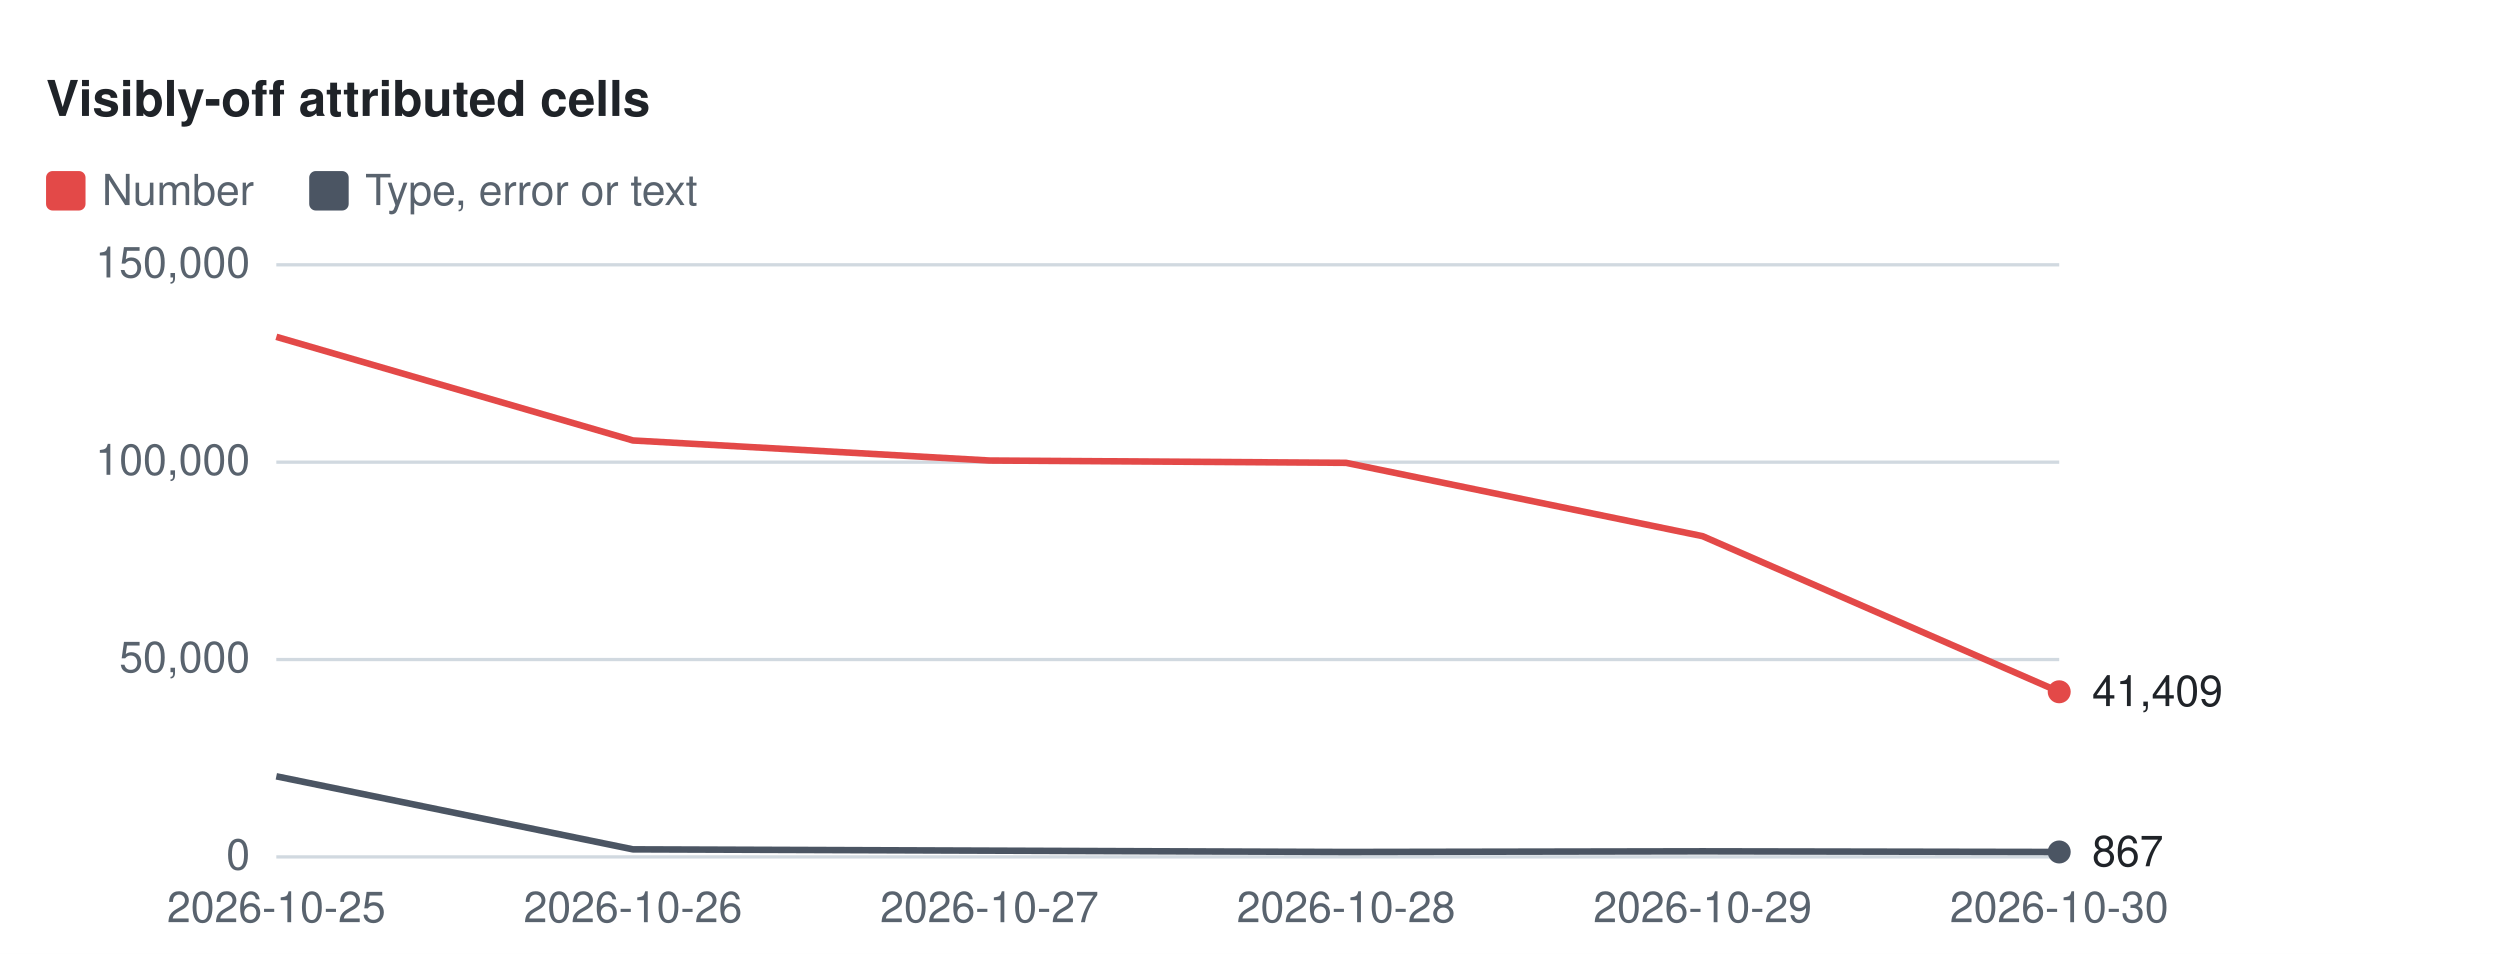
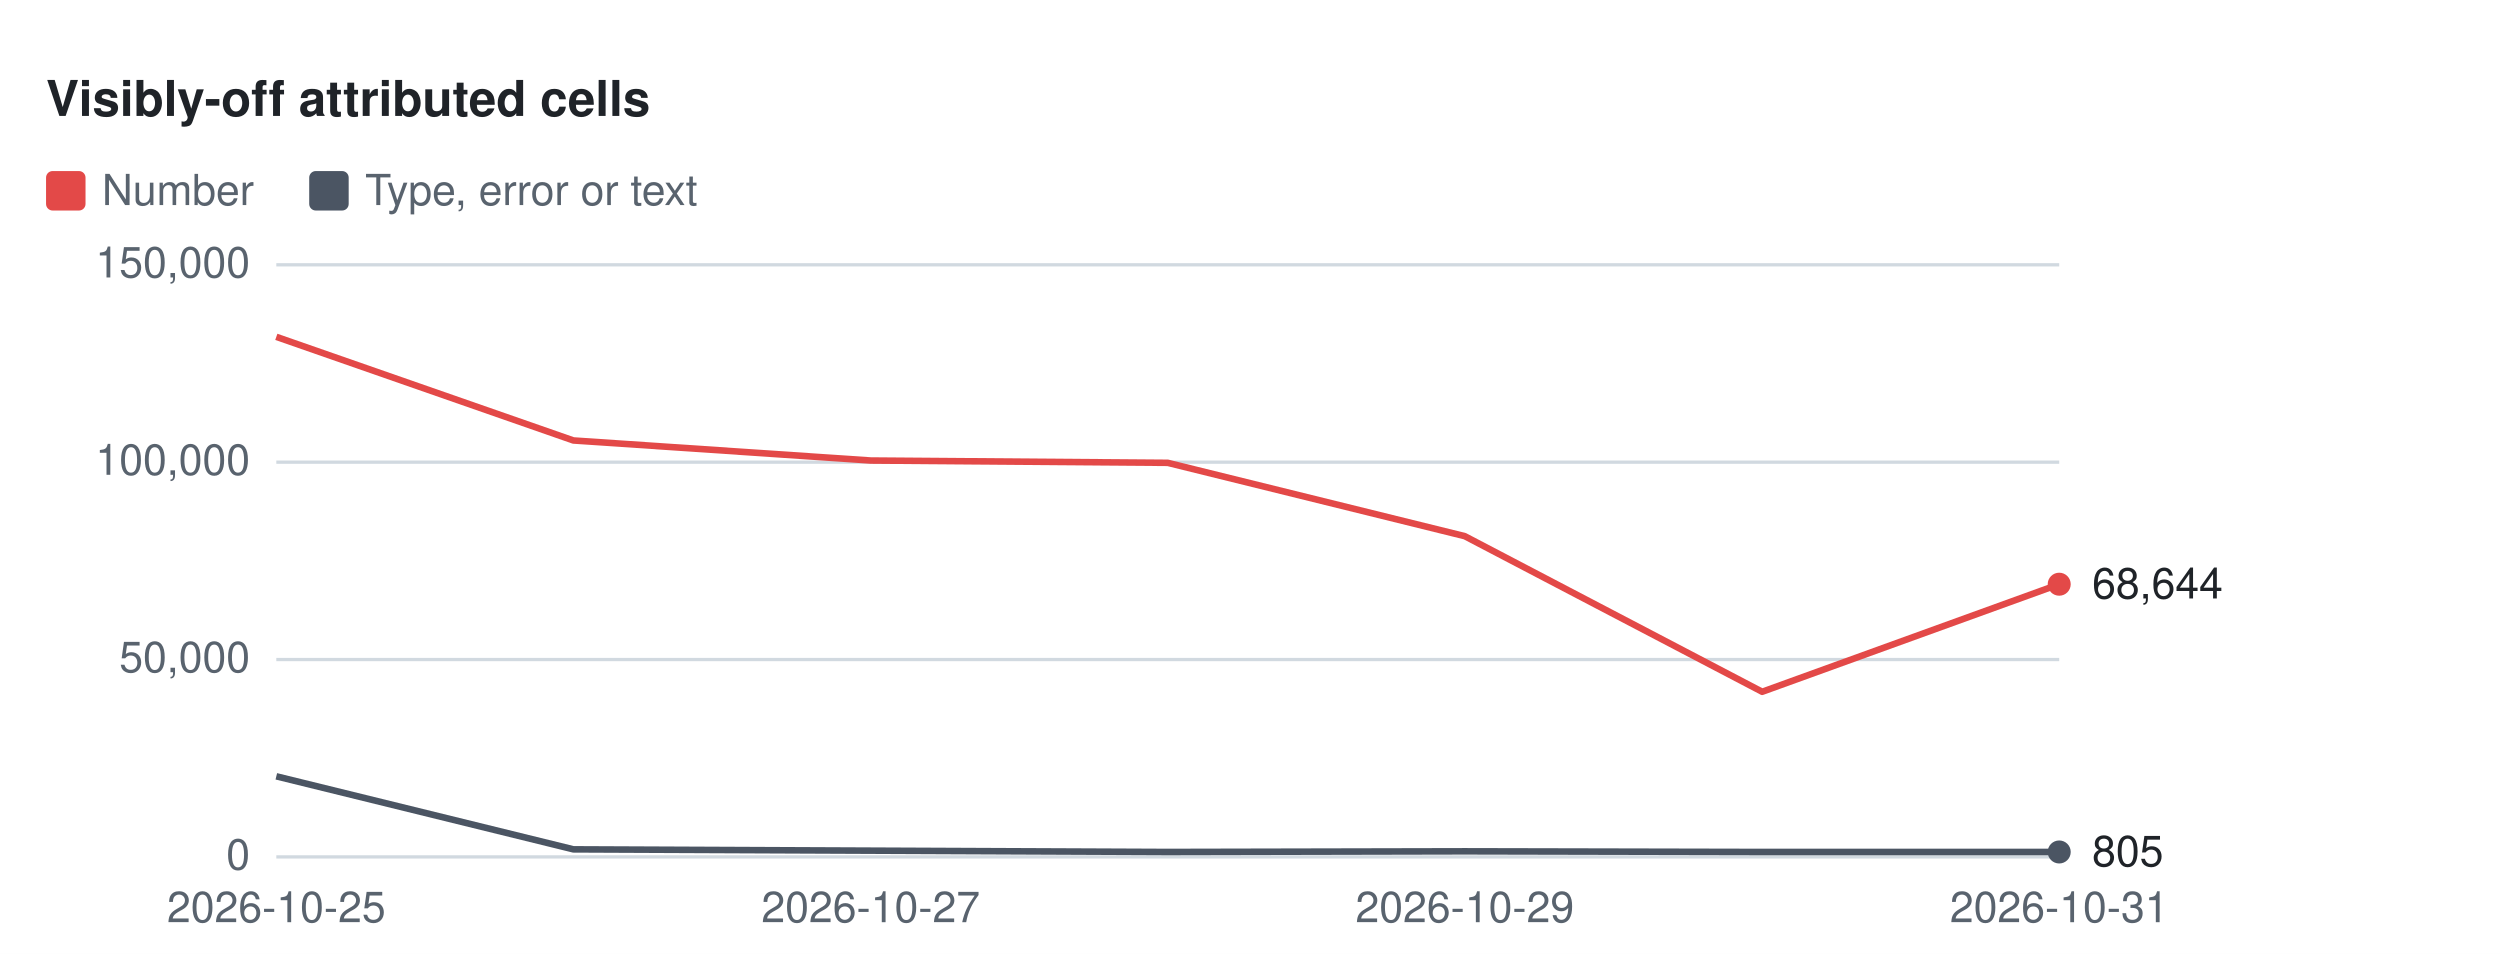
<svg xmlns="http://www.w3.org/2000/svg" width="760" height="290" viewBox="0 0 760 290" role="img" aria-labelledby="t d">
  <style>text{font-family:system-ui,-apple-system,'Segoe UI',Helvetica,Arial,sans-serif;font-size:13px}.title{font-size:15px;font-weight:600}.num{font-variant-numeric:tabular-nums}.bg{fill:#ffffff}.ink{fill:#1f2328}.muted{fill:#59636e}.grid{fill:#d1d9e0}.b-numeric{fill:#e34948}.b-other{fill:#4b5563}.s-numeric{stroke:#e34948}.s-other{stroke:#4b5563}@media (prefers-color-scheme: dark){.bg{fill:#0d1117}.ink{fill:#f0f6fc}.muted{fill:#9198a1}.grid{fill:#3d444d}.b-numeric{fill:#e66767}.b-other{fill:#9ca3af}.s-numeric{stroke:#e66767}.s-other{stroke:#9ca3af}}</style>
  <rect class="bg" fill="#ffffff" x="0" y="0" width="760" height="290" />
  <g transform="translate(14,14)">
    <text x="0.0" y="16.0" class="ink title" fill="#1f2328" text-anchor="start" dominant-baseline="middle">Visibly-off attributed cells</text>
    <rect class="b-numeric" fill="#e34948" x="0.0" y="38" width="12" height="12" rx="2" />
    <text x="17.0" y="44.0" class="muted" fill="#59636e" text-anchor="start" dominant-baseline="middle">Number</text>
    <rect class="b-other" fill="#4b5563" x="80.0" y="38" width="12" height="12" rx="2" />
    <text x="97.0" y="44.0" class="muted" fill="#59636e" text-anchor="start" dominant-baseline="middle">Type, error or text</text>
    <rect class="grid" fill="#d1d9e0" x="70" y="246.0" width="542" height="1" />
    <text x="62.0" y="246.0" class="muted num" fill="#59636e" text-anchor="end" dominant-baseline="middle">0</text>
    <rect class="grid" fill="#d1d9e0" x="70" y="186.0" width="542" height="1" />
    <text x="62.0" y="186.0" class="muted num" fill="#59636e" text-anchor="end" dominant-baseline="middle">50,000</text>
    <rect class="grid" fill="#d1d9e0" x="70" y="126.0" width="542" height="1" />
    <text x="62.0" y="126.0" class="muted num" fill="#59636e" text-anchor="end" dominant-baseline="middle">100,000</text>
    <rect class="grid" fill="#d1d9e0" x="70" y="66.0" width="542" height="1" />
    <text x="62.0" y="66.0" class="muted num" fill="#59636e" text-anchor="end" dominant-baseline="middle">150,000</text>
    <text x="70.0" y="262.0" class="muted num" fill="#59636e" text-anchor="middle" dominant-baseline="middle">2026-10-25</text>
-     <text x="178.4" y="262.0" class="muted num" fill="#59636e" text-anchor="middle" dominant-baseline="middle">2026-10-26</text>
-     <text x="286.8" y="262.0" class="muted num" fill="#59636e" text-anchor="middle" dominant-baseline="middle">2026-10-27</text>
-     <text x="395.2" y="262.0" class="muted num" fill="#59636e" text-anchor="middle" dominant-baseline="middle">2026-10-28</text>
-     <text x="503.6" y="262.0" class="muted num" fill="#59636e" text-anchor="middle" dominant-baseline="middle">2026-10-29</text>
-     <text x="612.0" y="262.0" class="muted num" fill="#59636e" text-anchor="middle" dominant-baseline="middle">2026-10-30</text>
-     <polyline class="s-numeric" stroke="#e34948" fill="none" stroke-width="2" stroke-linejoin="round" points="70.0,88.4 178.4,119.9 286.8,126.0 395.2,126.7 503.6,149.0 612.0,196.3" />
-     <circle class="b-numeric" fill="#e34948" cx="612.0" cy="196.3" r="3.5" />
-     <polyline class="s-other" stroke="#4b5563" fill="none" stroke-width="2" stroke-linejoin="round" points="70.0,222.0 178.4,244.2 286.8,244.6 395.2,245.0 503.6,244.8 612.0,245.0" />
+     <text x="250.7" y="262.0" class="muted num" fill="#59636e" text-anchor="middle" dominant-baseline="middle">2026-10-27</text>
+     <text x="431.3" y="262.0" class="muted num" fill="#59636e" text-anchor="middle" dominant-baseline="middle">2026-10-29</text>
+     <text x="612.0" y="262.0" class="muted num" fill="#59636e" text-anchor="middle" dominant-baseline="middle">2026-10-31</text>
+     <polyline class="s-numeric" stroke="#e34948" fill="none" stroke-width="2" stroke-linejoin="round" points="70.0,88.4 160.3,119.9 250.7,126.0 341.0,126.7 431.3,149.0 521.7,196.3 612.0,163.6" />
+     <circle class="b-numeric" fill="#e34948" cx="612.0" cy="163.6" r="3.5" />
+     <polyline class="s-other" stroke="#4b5563" fill="none" stroke-width="2" stroke-linejoin="round" points="70.0,222.0 160.3,244.2 250.7,244.6 341.0,245.0 431.3,244.8 521.7,245.0 612.0,245.0" />
    <circle class="b-other" fill="#4b5563" cx="612.0" cy="245.0" r="3.5" />
-     <text x="622.0" y="196.3" class="ink num" fill="#1f2328" text-anchor="start" dominant-baseline="middle">41,409</text>
-     <text x="622.0" y="245.0" class="ink num" fill="#1f2328" text-anchor="start" dominant-baseline="middle">867</text>
+     <text x="622.0" y="163.6" class="ink num" fill="#1f2328" text-anchor="start" dominant-baseline="middle">68,644</text>
+     <text x="622.0" y="245.0" class="ink num" fill="#1f2328" text-anchor="start" dominant-baseline="middle">805</text>
  </g>
</svg>
